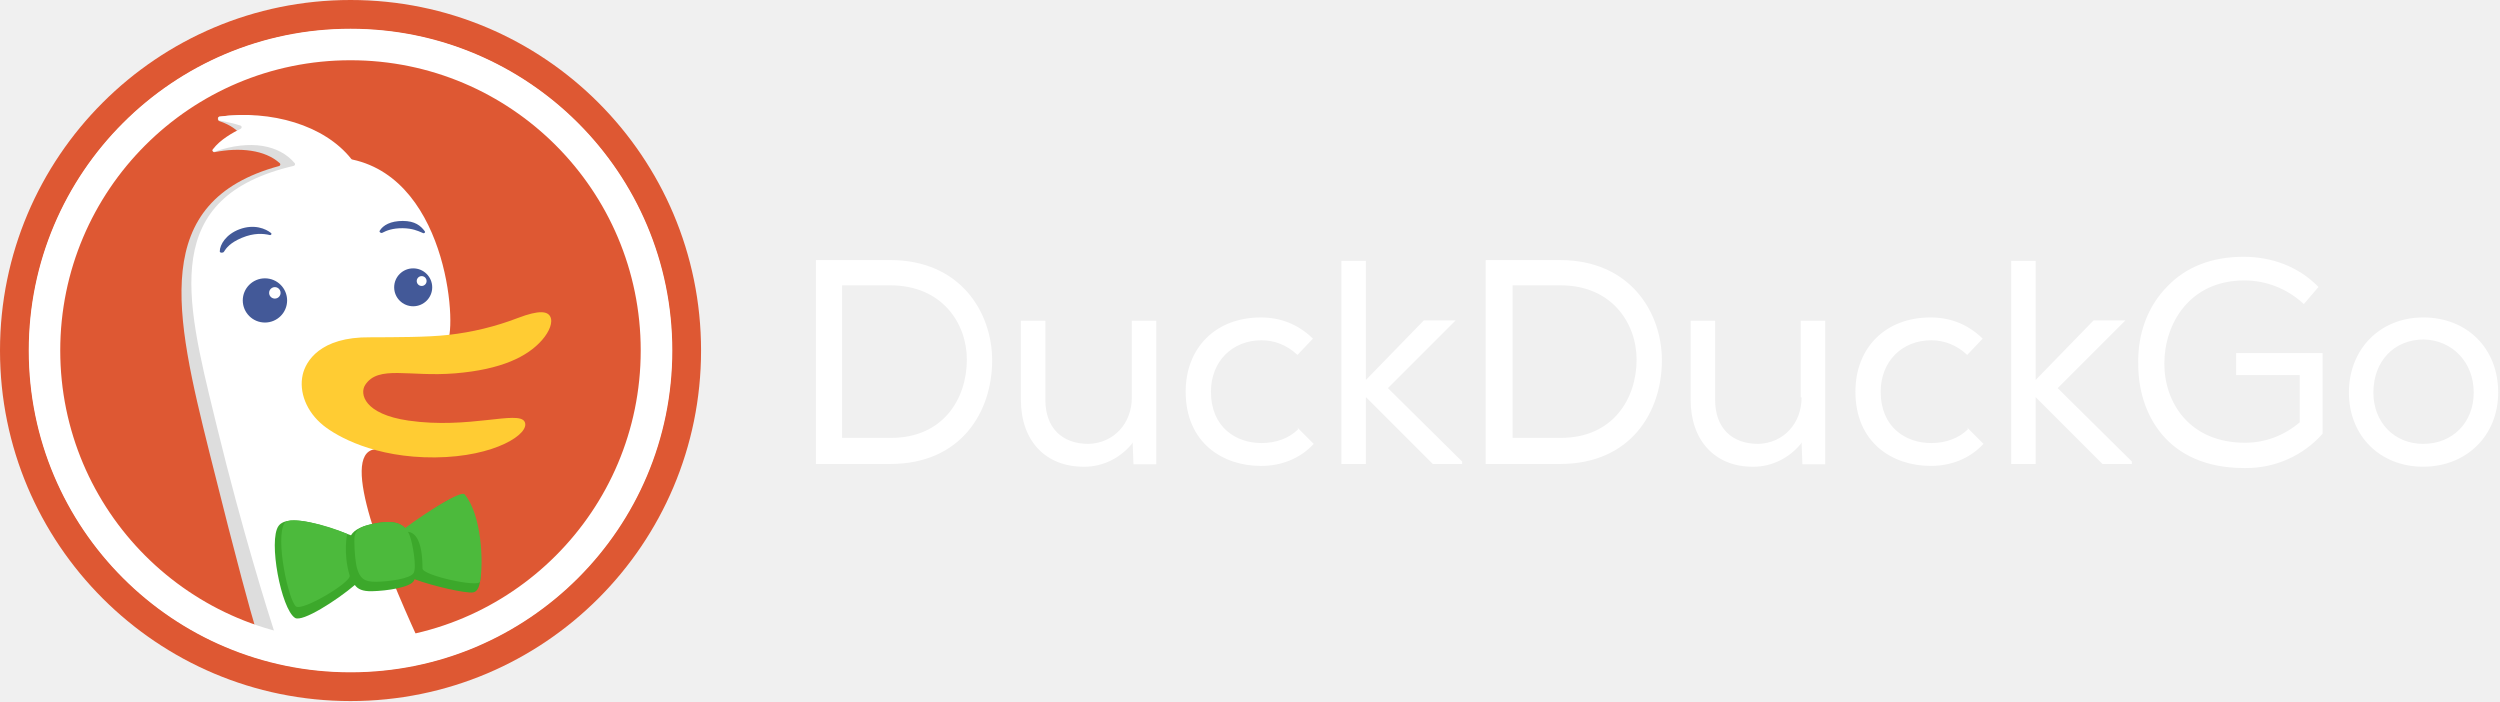
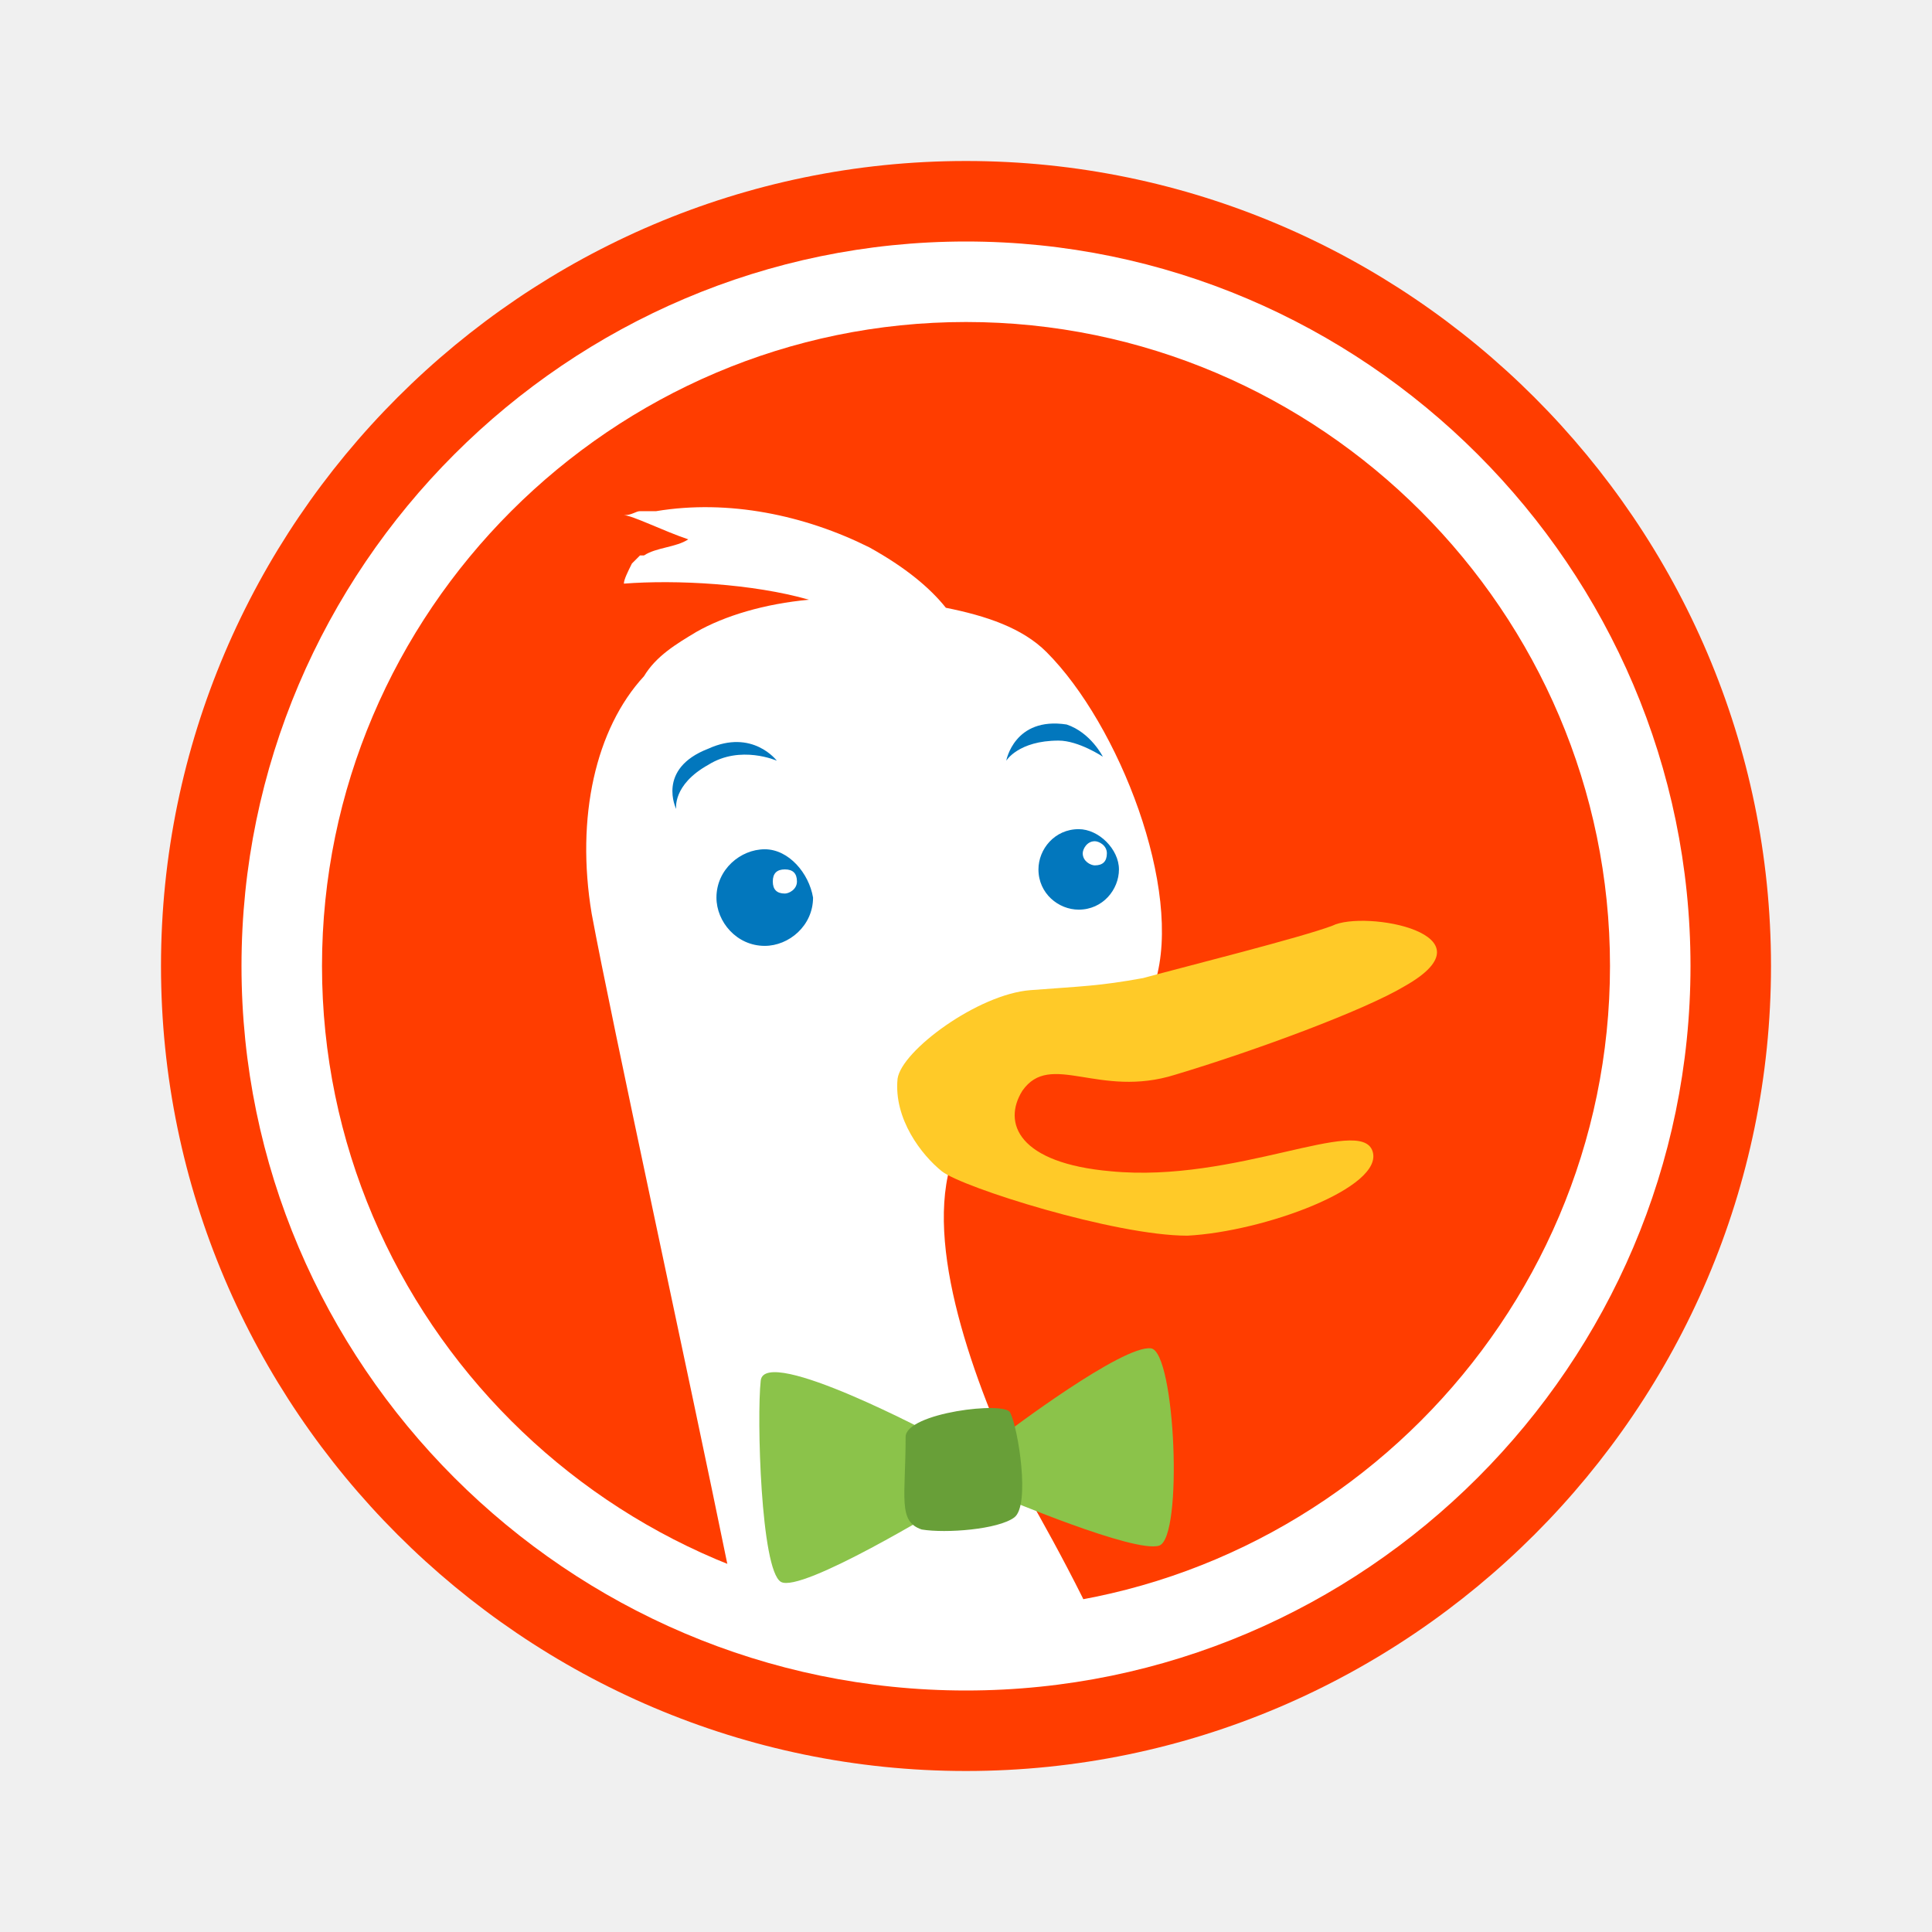
- <svg xmlns="http://www.w3.org/2000/svg" fill="none" viewBox="0 0 189 53">
-   <path fill="#fff" d="M110.045 24.224h-2.405l-4.378 4.502v-9.003h-1.85v15.354h1.85v-5.056l4.995 4.994.061.062h2.22v-.185l-5.611-5.55zm-11.898 8.223c-.679.678-1.666 1.048-2.775 1.048-1.912 0-3.824-1.172-3.824-3.885 0-2.281 1.604-3.885 3.824-3.885.986 0 1.911.37 2.651 1.049l.062.061 1.171-1.233-.061-.062C98.085 24.492 96.79 24 95.31 24c-3.392 0-5.673 2.281-5.673 5.611 0 3.885 2.836 5.612 5.673 5.612h.062c1.48 0 2.898-.555 3.884-1.604l.062-.061-1.233-1.234zm-12.581-2.404c0 1.973-1.356 3.453-3.268 3.515-2.035 0-3.268-1.233-3.268-3.33v-5.981h-1.85v5.981c0 3.083 1.85 5.057 4.748 5.057h.062c1.418 0 2.713-.679 3.576-1.727l.062-.123.062 1.665h1.726V24.247h-1.85zM67.298 19.66h-5.612v15.417h5.612c5.365 0 7.708-3.947 7.708-7.832 0-3.638-2.405-7.585-7.708-7.585zm5.796 7.524c0 2.96-1.788 5.92-5.735 5.92h-3.7V21.571h3.639c3.946 0 5.796 2.898 5.796 5.612zm96.018 1.17h4.748v3.577c-1.171.986-2.59 1.541-4.131 1.541-4.193 0-6.105-3.021-6.105-5.981 0-3.022 1.912-6.29 6.043-6.29 1.665 0 3.207.617 4.44 1.727l.062.061 1.11-1.295-.062-.061c-1.48-1.48-3.453-2.22-5.611-2.22-2.344 0-4.317.74-5.735 2.22-1.48 1.48-2.282 3.576-2.22 5.92 0 3.638 2.096 7.831 8.016 7.831h.124a7.716 7.716 0 0 0 5.796-2.59V26.69h-6.536v1.665zm-51.181-8.694h-5.612v15.417h5.612c5.365 0 7.708-3.947 7.708-7.832 0-3.638-2.405-7.584-7.708-7.584zm5.796 7.524c0 2.96-1.788 5.92-5.735 5.92h-3.638V21.572h3.638c3.885 0 5.735 2.898 5.735 5.612zm59.463-3.185c-3.269 0-5.612 2.405-5.612 5.673 0 3.268 2.343 5.611 5.612 5.611 3.268 0 5.673-2.343 5.673-5.611 0-3.33-2.343-5.673-5.673-5.673zm3.823 5.673c0 2.282-1.603 3.885-3.823 3.885-2.159 0-3.762-1.603-3.762-3.885 0-2.343 1.542-4.008 3.823-4.008 2.159.061 3.762 1.726 3.762 4.008zm-50.814.371c0 1.973-1.356 3.453-3.268 3.515-2.035 0-3.268-1.233-3.268-3.33v-5.981h-1.85v5.981c0 3.083 1.85 5.057 4.686 5.057h.062c1.418 0 2.713-.679 3.576-1.727l.062-.123.062 1.665h1.726V24.247h-1.85v5.796zm12.58 2.404c-.678.678-1.665 1.048-2.775 1.048-1.911 0-3.823-1.172-3.823-3.885 0-2.281 1.603-3.885 3.823-3.885.987 0 1.912.37 2.652 1.049l.062.061 1.171-1.233-.061-.062c-1.11-1.048-2.405-1.541-3.885-1.541-3.392 0-5.673 2.281-5.673 5.611 0 3.885 2.836 5.612 5.673 5.612h.061c1.48 0 2.899-.555 3.885-1.604l.062-.061-1.233-1.234zm11.899-8.223h-2.405l-4.378 4.502v-9.003h-1.85v15.354h1.85v-5.056l4.994 4.994.062.062h2.22v-.185l-5.611-5.55z" />
-   <path fill="#de5833" fill-rule="evenodd" d="M26.5 53C41.136 53 53 41.136 53 26.5S41.136 0 26.5 0 0 11.864 0 26.5 11.864 53 26.5 53z" clip-rule="evenodd" />
-   <path fill="#ddd" fill-rule="evenodd" d="M30.227 46.272c0-.207.05-.255-.608-1.566-1.749-3.503-3.507-8.44-2.707-11.625.146-.579-1.648-21.425-2.915-22.097-1.41-.75-3.143-1.942-4.728-2.207-.805-.128-1.86-.067-2.684.044-.147.02-.153.283-.013.33.542.184 1.2.502 1.587.984.073.09-.026.234-.142.239-.366.013-1.028.166-1.902.908-.101.086-.017.246.113.22 1.878-.372 3.797-.189 4.927.84.073.066.035.185-.06.211-9.811 2.667-7.87 11.2-5.257 21.674 2.213 8.875 3.113 12.028 3.433 13.103a.606.606 0 0 0 .366.398c3.438 1.29 10.59 1.316 10.59-.939z" clip-rule="evenodd" />
-   <path fill="#fff" d="M31.572 48.238c-1.19.466-3.52.673-4.865.673-1.973 0-4.814-.31-5.849-.776-.639-1.968-2.552-8.066-4.442-15.811-.061-.254-.123-.506-.185-.757l-.001-.006c-2.246-9.174-4.08-16.667 5.974-19.021.091-.022.136-.131.076-.204-1.154-1.368-3.315-1.817-6.048-.874-.112.039-.209-.074-.14-.17.536-.739 1.584-1.307 2.1-1.556.107-.051.101-.208-.012-.243a11.54 11.54 0 0 0-1.562-.372c-.153-.025-.167-.288-.013-.309 3.874-.52 7.92.642 9.95 3.2.018.024.046.04.076.047 7.434 1.596 7.966 13.347 7.11 13.882-.17.106-.71.045-1.424-.035-2.893-.323-8.62-.964-3.893 7.846.047.087-.015.202-.113.217-2.665.415.75 8.767 3.261 14.27z" />
-   <path fill="#3ca82b" d="M34.897 37.555c-.566-.263-2.742 1.298-4.186 2.496-.302-.427-.87-.738-2.154-.515-1.124.196-1.744.467-2.021.934-1.773-.672-4.757-1.71-5.478-.708-.787 1.095.197 6.277 1.244 6.95.546.351 3.16-1.328 4.524-2.487.22.31.575.488 1.303.471 1.102-.025 2.89-.282 3.167-.795a.569.569 0 0 0 .044-.11c1.403.524 3.871 1.08 4.423.996 1.437-.216-.2-6.924-.866-7.232z" />
-   <path fill="#4cba3c" d="M30.844 40.204c.06.106.107.218.148.332.2.56.525 2.338.28 2.778-.247.439-1.847.651-2.835.668s-1.209-.344-1.409-.903c-.16-.447-.238-1.5-.237-2.101-.04-.894.286-1.208 1.795-1.452 1.116-.18 1.707.03 2.047.39 1.585-1.184 4.23-2.853 4.488-2.548 1.286 1.521 1.448 5.143 1.17 6.6-.091.476-4.35-.472-4.35-.986 0-2.133-.553-2.718-1.097-2.778zm-9.329-.666c.349-.552 3.177.135 4.73.825 0 0-.32 1.446.189 3.149.148.498-3.572 2.715-4.058 2.334-.561-.441-1.594-5.148-.861-6.308z" />
-   <path fill="#fc3" fill-rule="evenodd" d="M22.885 28.325c.228-.995 1.295-2.87 5.101-2.825 1.925-.008 4.315-.001 5.9-.181a21.212 21.212 0 0 0 5.27-1.282c1.648-.628 2.233-.488 2.438-.112.225.413-.04 1.127-.616 1.784-1.1 1.255-3.077 2.228-6.57 2.516s-5.805-.648-6.8.877c-.43.658-.098 2.208 3.279 2.696 4.563.659 8.311-.793 8.774.084.463.877-2.204 2.661-6.775 2.698-4.57.038-7.426-1.6-8.438-2.414-1.285-1.033-1.86-2.539-1.563-3.841z" clip-rule="evenodd" />
-   <g fill="#14307e" opacity=".8">
-     <path d="M28.706 17.443c.255-.417.82-.74 1.745-.74s1.36.369 1.662.78c.061.083-.032.181-.127.14l-.07-.03c-.338-.148-.753-.33-1.465-.34-.761-.01-1.241.18-1.544.344-.101.056-.262-.055-.201-.154zm-10.416.534c.898-.375 1.604-.327 2.103-.208.105.024.178-.089.094-.156-.387-.313-1.254-.7-2.385-.28-1.01.377-1.485 1.159-1.487 1.672-.001.122.248.132.312.03.174-.278.464-.682 1.362-1.058z" />
-     <path fill-rule="evenodd" d="M31.237 23.154c-.794 0-1.438-.642-1.438-1.433s.644-1.433 1.438-1.433c.794 0 1.438.642 1.438 1.433s-.644 1.433-1.438 1.433zm1.013-1.908a.372.372 0 0 0-.745 0 .372.372 0 0 0 .745 0zm-10.544 1.467c0 .923-.75 1.671-1.676 1.671a1.675 1.675 0 0 1-1.677-1.67c0-.924.752-1.672 1.677-1.672.924 0 1.676.748 1.676 1.671zm-.494-.554a.434.434 0 1 0-.867.002.434.434 0 0 0 .867-.002z" clip-rule="evenodd" />
-   </g>
-   <path fill="#fff" fill-rule="evenodd" d="M26.5 48.756c12.292 0 22.256-9.964 22.256-22.256S38.792 4.244 26.5 4.244 4.244 14.208 4.244 26.5 14.208 48.756 26.5 48.756zm0 2.07c13.435 0 24.326-10.891 24.326-24.326S39.935 2.174 26.5 2.174 2.174 13.065 2.174 26.5 13.065 50.826 26.5 50.826z" clip-rule="evenodd" />
-   <path fill="#fff" fill-rule="evenodd" d="M26.497 48.438c12.118 0 21.941-9.823 21.941-21.94S38.615 4.555 26.498 4.555 4.555 14.38 4.555 26.497s9.824 21.941 21.941 21.941zm24.292-21.94c0 13.415-10.876 24.29-24.292 24.29S2.206 39.914 2.206 26.499 13.08 2.204 26.497 2.204 50.79 13.081 50.79 26.497z" clip-rule="evenodd" />
+ <svg xmlns="http://www.w3.org/2000/svg" viewBox="0 0 48 48" width="48px" height="48px">
+   <path fill="#ff3d00" d="M44,24c0,11-9,20-20,20S4,35,4,24S13,4,24,4S44,13,44,24z" />
+   <path fill="#fff" d="M26,16.2c-0.6-0.6-1.5-0.9-2.5-1.1c-0.4-0.5-1-1-1.9-1.5c-1.6-0.8-3.5-1.2-5.3-0.9h-0.4 c-0.1,0-0.2,0.1-0.4,0.1c0.2,0,1,0.4,1.6,0.6c-0.3,0.2-0.8,0.2-1.1,0.4c0,0,0,0-0.1,0L15.7,14c-0.1,0.2-0.2,0.4-0.2,0.5 c1.3-0.1,3.2,0,4.6,0.4C19,15,18,15.3,17.3,15.7c-0.5,0.3-1,0.6-1.3,1.1c-1.2,1.3-1.7,3.5-1.3,5.9c0.5,2.7,2.4,11.4,3.4,16.3 l0.3,1.6c0,0,3.5,0.4,5.6,0.4c1.2,0,3.2,0.3,3.7-0.2c-0.1,0-0.6-0.6-0.8-1.1c-0.5-1-1-1.9-1.4-2.6c-1.2-2.5-2.5-5.9-1.9-8.1 c0.1-0.4,0.1-2.1,0.4-2.3c2.6-1.7,2.4-0.1,3.5-0.8c0.5-0.4,1-0.9,1.2-1.5C29.4,22.1,27.8,18,26,16.2z" />
+   <path fill="#fff" d="M24,42c-9.9,0-18-8.1-18-18c0-9.9,8.1-18,18-18c9.9,0,18,8.1,18,18C42,33.9,33.9,42,24,42z M24,8 C15.2,8,8,15.2,8,24s7.2,16,16,16s16-7.2,16-16S32.8,8,24,8z" />
+   <path fill="#0277bd" d="M19,21.1c-0.6,0-1.2,0.5-1.2,1.2c0,0.6,0.5,1.2,1.2,1.2c0.6,0,1.2-0.5,1.2-1.2 C20.1,21.7,19.6,21.1,19,21.1z M19.5,22.2c-0.2,0-0.3-0.1-0.3-0.3c0-0.2,0.1-0.3,0.3-0.3s0.3,0.1,0.3,0.3 C19.8,22.1,19.6,22.2,19.5,22.2z M26.8,20.6c-0.6,0-1,0.5-1,1c0,0.6,0.5,1,1,1c0.6,0,1-0.5,1-1S27.3,20.6,26.8,20.6z M27.2,21.5 c-0.1,0-0.3-0.1-0.3-0.3c0-0.1,0.1-0.3,0.3-0.3c0.1,0,0.3,0.1,0.3,0.3S27.4,21.5,27.2,21.5z M19.3,18.9c0,0-0.9-0.4-1.7,0.1 c-0.9,0.5-0.8,1.1-0.8,1.1s-0.5-1,0.8-1.5C18.7,18.1,19.3,18.9,19.3,18.9 M27.4,18.8c0,0-0.6-0.4-1.1-0.4c-1,0-1.3,0.5-1.3,0.5 s0.2-1.1,1.5-0.9C27.1,18.2,27.4,18.8,27.4,18.8" />
+   <path fill="#8bc34a" d="M23.3,35.7c0,0-4.3-2.3-4.4-1.4c-0.1,0.9,0,4.7,0.5,5s4.1-1.9,4.1-1.9L23.3,35.7z M25,35.6 c0,0,2.9-2.2,3.6-2.1c0.6,0.1,0.8,4.7,0.2,4.9c-0.6,0.2-3.9-1.2-3.9-1.2L25,35.6z" />
+   <path fill="#689f38" d="M22.5,35.7c0,1.5-0.2,2.1,0.4,2.3c0.6,0.1,1.9,0,2.3-0.3c0.4-0.3,0.1-2.2-0.1-2.6 C25,34.8,22.5,35.1,22.5,35.7" />
+   <path fill="#ffca28" d="M22.3,26.8c0.1-0.7,2-2.1,3.3-2.2c1.3-0.1,1.7-0.1,2.8-0.3c1.1-0.3,3.9-1,4.7-1.3 c0.8-0.4,4.1,0.2,1.8,1.5c-1,0.6-3.7,1.6-5.7,2.2c-1.9,0.6-3.1-0.6-3.8,0.4c-0.5,0.8-0.1,1.8,2.2,2c3.1,0.3,6.2-1.4,6.5-0.5 c0.3,0.9-2.7,2-4.6,2.1c-1.8,0-5.6-1.2-6.1-1.6C22.9,28.7,22.2,27.8,22.3,26.8" />
</svg>
